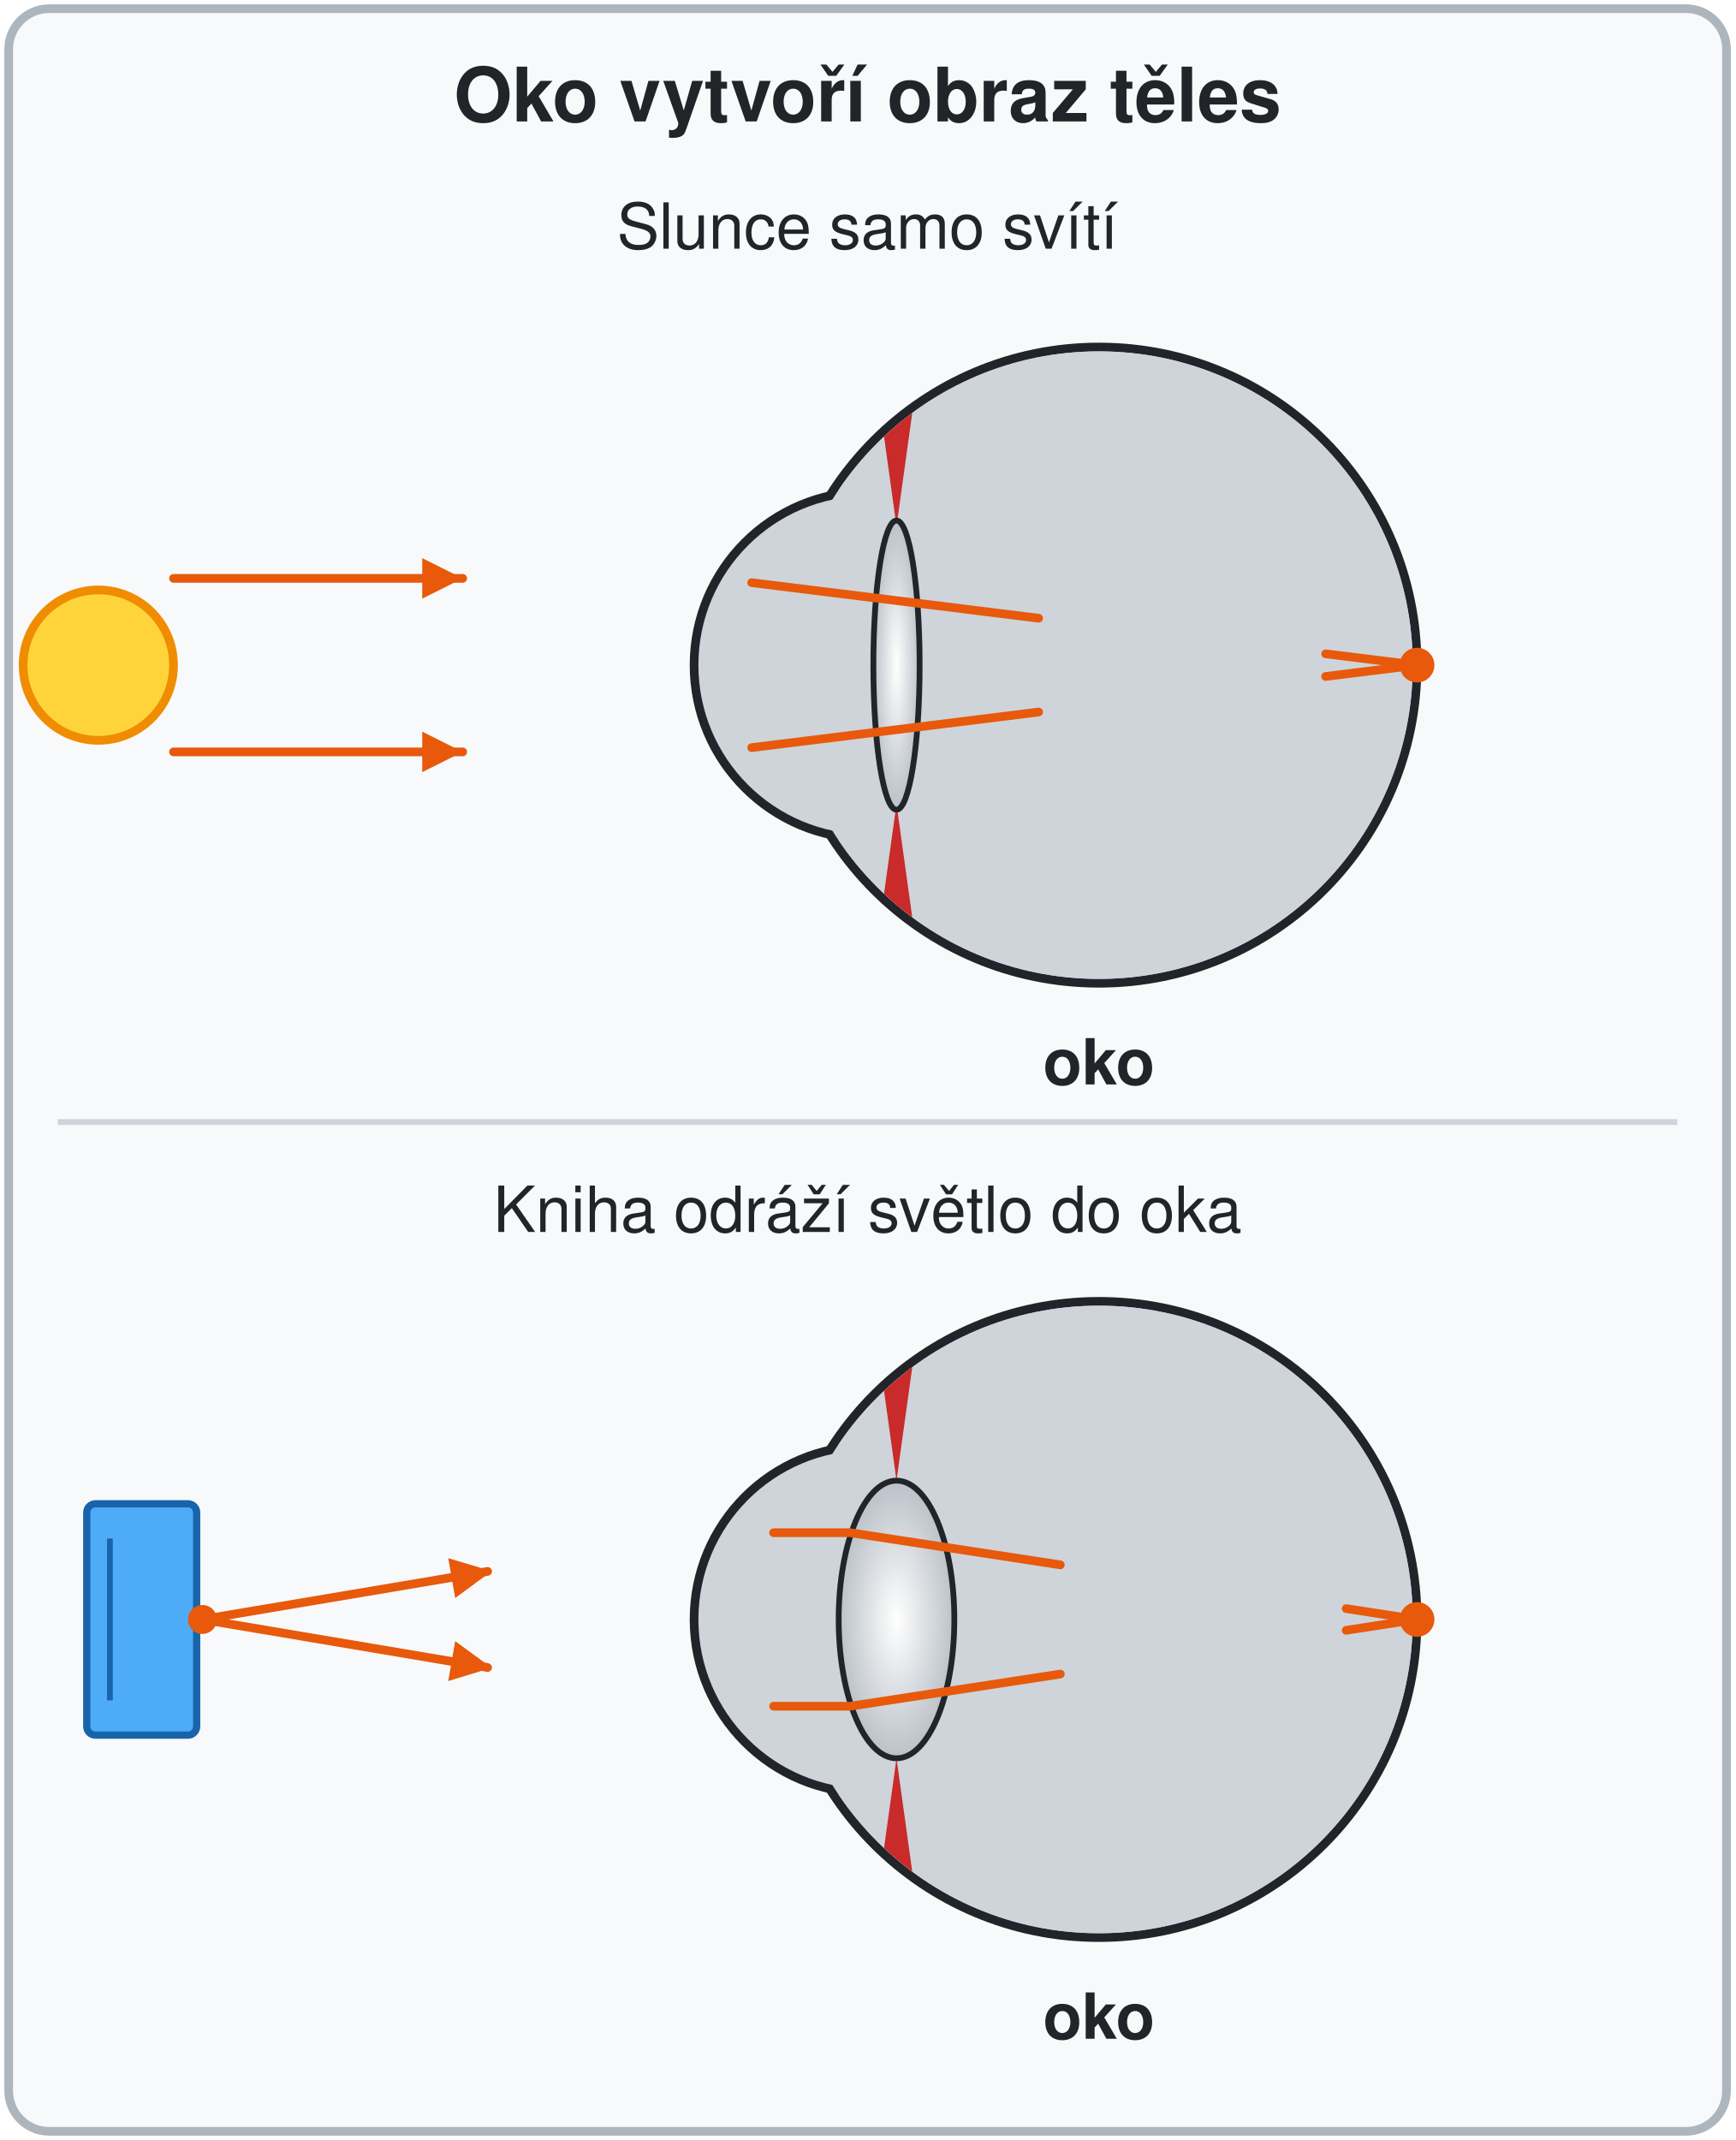
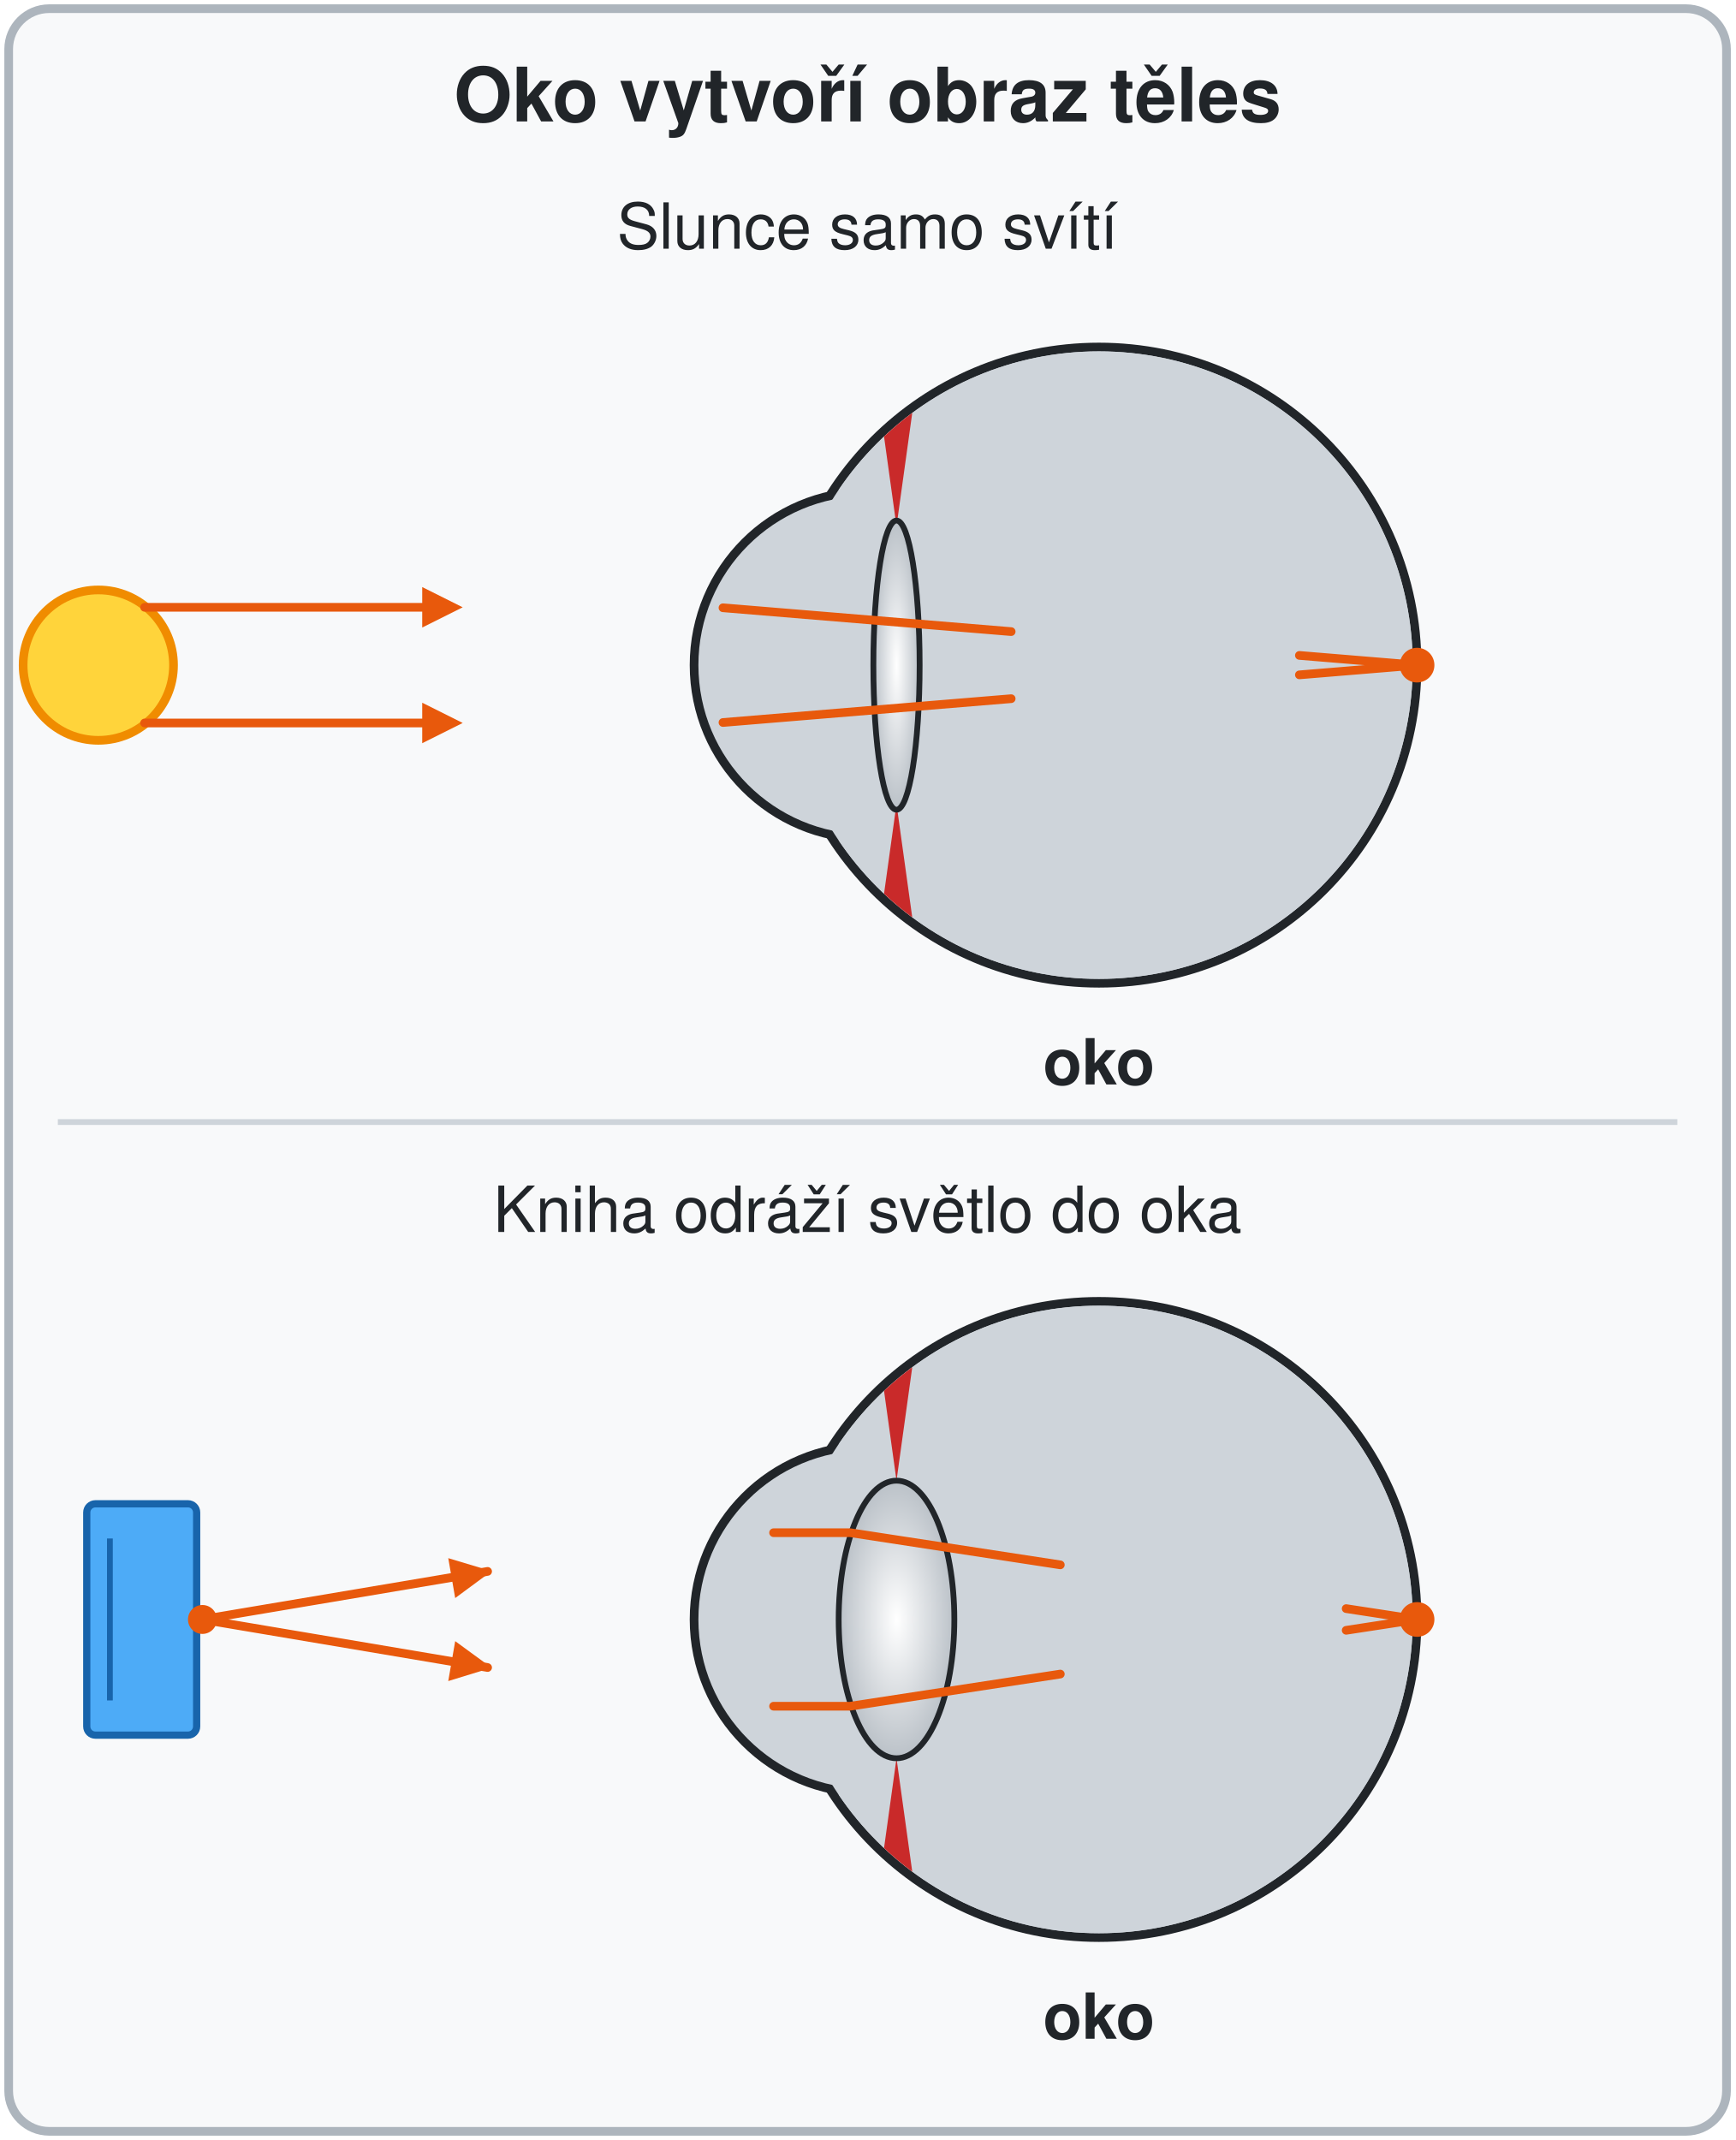
<svg xmlns="http://www.w3.org/2000/svg" viewBox="0 0 600 740" font-family="'Segoe UI', Helvetica, Arial, sans-serif" role="img" aria-label="Oko vytvoří obraz těles. Dvě oka v řezu. Nahoře Slunce, které samo svítí: jeho paprsky přicházejí do oka, na přední části oka se lomí a sejdou se v jednom bodě na zadní stěně oka. Dole kniha, která odráží světlo: paprsky z jednoho bodu knihy se rozbíhají, v oku se lomí a také se sejdou v jednom bodě na zadní stěně oka. Animace: paprsky postupně doběhnou od tělesa do oka.">
  <style>
/* Překresleno podle předlohy: PDF lekce 22 Rovinné zrcadlo, str. 1 „Vznik obrazu“ — dvě oka v řezu s paprsky
   (vlevo rovnoběžné paprsky, vpravo paprsky z jednoho blízkého bodu; čočka oka je u blízkého bodu silnější).
   Tělesa doplněna podle výkladu: Slunce samo svítí, kniha odráží světlo do očí.
   Lom: rovnoběžné paprsky se lomí na přední části oka (rohovce), paprsky z blízkého bodu navíc na čočce oka;
   obě dvojice se sejdou v bodě na zadní stěně oka (x = 490).
   Animace 7 s, smyčka: paprsky se kreslí 5–45 %, šipky od 16 %, bod na zadní stěně 45–55 %, vše zmizí 92–98 %.
   Bez animace (prefers-reduced-motion) = koncový stav: atributy níže ukazují vše. */
.pr { stroke-dasharray: 100 100; animation: pr 7s linear infinite; }
.si { animation: si 7s linear infinite; }
.bod { animation: bod 7s linear infinite; }
.celek { animation: celek 7s linear infinite; }
@keyframes pr { 0%, 5% { stroke-dashoffset: 100; } 45%, 100% { stroke-dashoffset: 0; } }
@keyframes si { 0%, 15% { opacity: 0; } 16%, 100% { opacity: 1; } }
@keyframes bod { 0%, 45% { opacity: 0; } 55%, 100% { opacity: 1; } }
@keyframes celek { 0%, 92% { opacity: 1; } 98%, 100% { opacity: 0; } }
@media (prefers-reduced-motion: reduce) { .pr, .si, .bod, .celek { animation: none; } }
</style>
  <defs>
    <radialGradient id="o5cocka" cx="0.5" cy="0.5" r="0.6">
      <stop offset="0" stop-color="#ffffff" />
      <stop offset="1" stop-color="#adb5bd" />
    </radialGradient>
    <clipPath id="o5koule">
      <circle cx="380" cy="200" r="108.5" />
    </clipPath>
    <g id="o5oko">
      <circle cx="380" cy="200" r="110" fill="#ced4da" stroke="#212529" stroke-width="3" />
      <circle cx="300" cy="200" r="60" fill="#ced4da" stroke="#212529" stroke-width="3" />
      <circle cx="380" cy="200" r="108.5" fill="#ced4da" />
      <g clip-path="url(#o5koule)" fill="#c92a2a">
        <path d="M300,80 L320,80 L310,152 Z" />
        <path d="M300,320 L320,320 L310,248 Z" />
      </g>
    </g>
  </defs>
  <rect x="3" y="3" width="594" height="734" rx="14" fill="#f8f9fa" stroke="#adb5bd" stroke-width="3" />
  <text x="300" y="42" font-size="26" font-weight="bold" fill="#212529" text-anchor="middle">Oko vytvoří obraz těles</text>
  <g transform="translate(0 30)">
    <text x="300" y="56" font-size="22" fill="#212529" text-anchor="middle">Slunce samo svítí</text>
    <circle cx="34" cy="200" r="26" fill="#ffd43b" stroke="#f08c00" stroke-width="3" />
    <use href="#o5oko" />
    <ellipse cx="310" cy="200" rx="8" ry="50" fill="url(#o5cocka)" stroke="#212529" stroke-width="2" />
    <g class="celek">
-       <path class="pr" d="M60,170 L248,170 L490,200" pathLength="100" fill="none" stroke="#e8590c" stroke-width="3" stroke-linecap="round" stroke-linejoin="round" />
-       <path class="pr" d="M60,230 L248,230 L490,200" pathLength="100" fill="none" stroke="#e8590c" stroke-width="3" stroke-linecap="round" stroke-linejoin="round" />
+       <path class="pr" d="M50,180 L248,180 L490,200" pathLength="100" fill="none" stroke="#e8590c" stroke-width="3" stroke-linecap="round" stroke-linejoin="round" />
+       <path class="pr" d="M50,220 L248,220 L490,200" pathLength="100" fill="none" stroke="#e8590c" stroke-width="3" stroke-linecap="round" stroke-linejoin="round" />
      <g class="si" fill="#e8590c">
-         <path d="M160,170 L146,163 L146,177 Z" />
-         <path d="M160,230 L146,223 L146,237 Z" />
+         <path d="M160,180 L146,173 L146,187 Z" />
+         <path d="M160,220 L146,213 L146,227 Z" />
      </g>
      <circle class="bod" cx="490" cy="200" r="6" fill="#e8590c" />
    </g>
    <text x="380" y="345" font-size="22" font-weight="bold" fill="#212529" text-anchor="middle">oko</text>
  </g>
  <line x1="20" y1="388" x2="580" y2="388" stroke="#ced4da" stroke-width="2" />
  <g transform="translate(0 360)">
    <text x="300" y="66" font-size="22" fill="#212529" text-anchor="middle">Kniha odráží světlo do oka</text>
    <rect x="30" y="160" width="38" height="80" rx="3" fill="#4dabf7" stroke="#1864ab" stroke-width="2.5" />
    <line x1="38" y1="172" x2="38" y2="228" stroke="#1864ab" stroke-width="2" />
    <use href="#o5oko" />
    <ellipse cx="310" cy="200" rx="20" ry="48" fill="url(#o5cocka)" stroke="#212529" stroke-width="2" />
    <g class="celek">
      <path class="pr" d="M70,200 L248,170 L294,170 L490,200" pathLength="100" fill="none" stroke="#e8590c" stroke-width="3" stroke-linecap="round" stroke-linejoin="round" />
      <path class="pr" d="M70,200 L248,230 L294,230 L490,200" pathLength="100" fill="none" stroke="#e8590c" stroke-width="3" stroke-linecap="round" stroke-linejoin="round" />
      <g class="si" fill="#e8590c">
        <path d="M170,183.3 L157.4,192.6 L155,178.8 Z" />
        <path d="M170,216.7 L155,221.3 L157.4,207.5 Z" />
      </g>
      <circle class="bod" cx="490" cy="200" r="6" fill="#e8590c" />
    </g>
    <circle cx="70" cy="200" r="5" fill="#e8590c" />
    <text x="380" y="345" font-size="22" font-weight="bold" fill="#212529" text-anchor="middle">oko</text>
  </g>
</svg>
